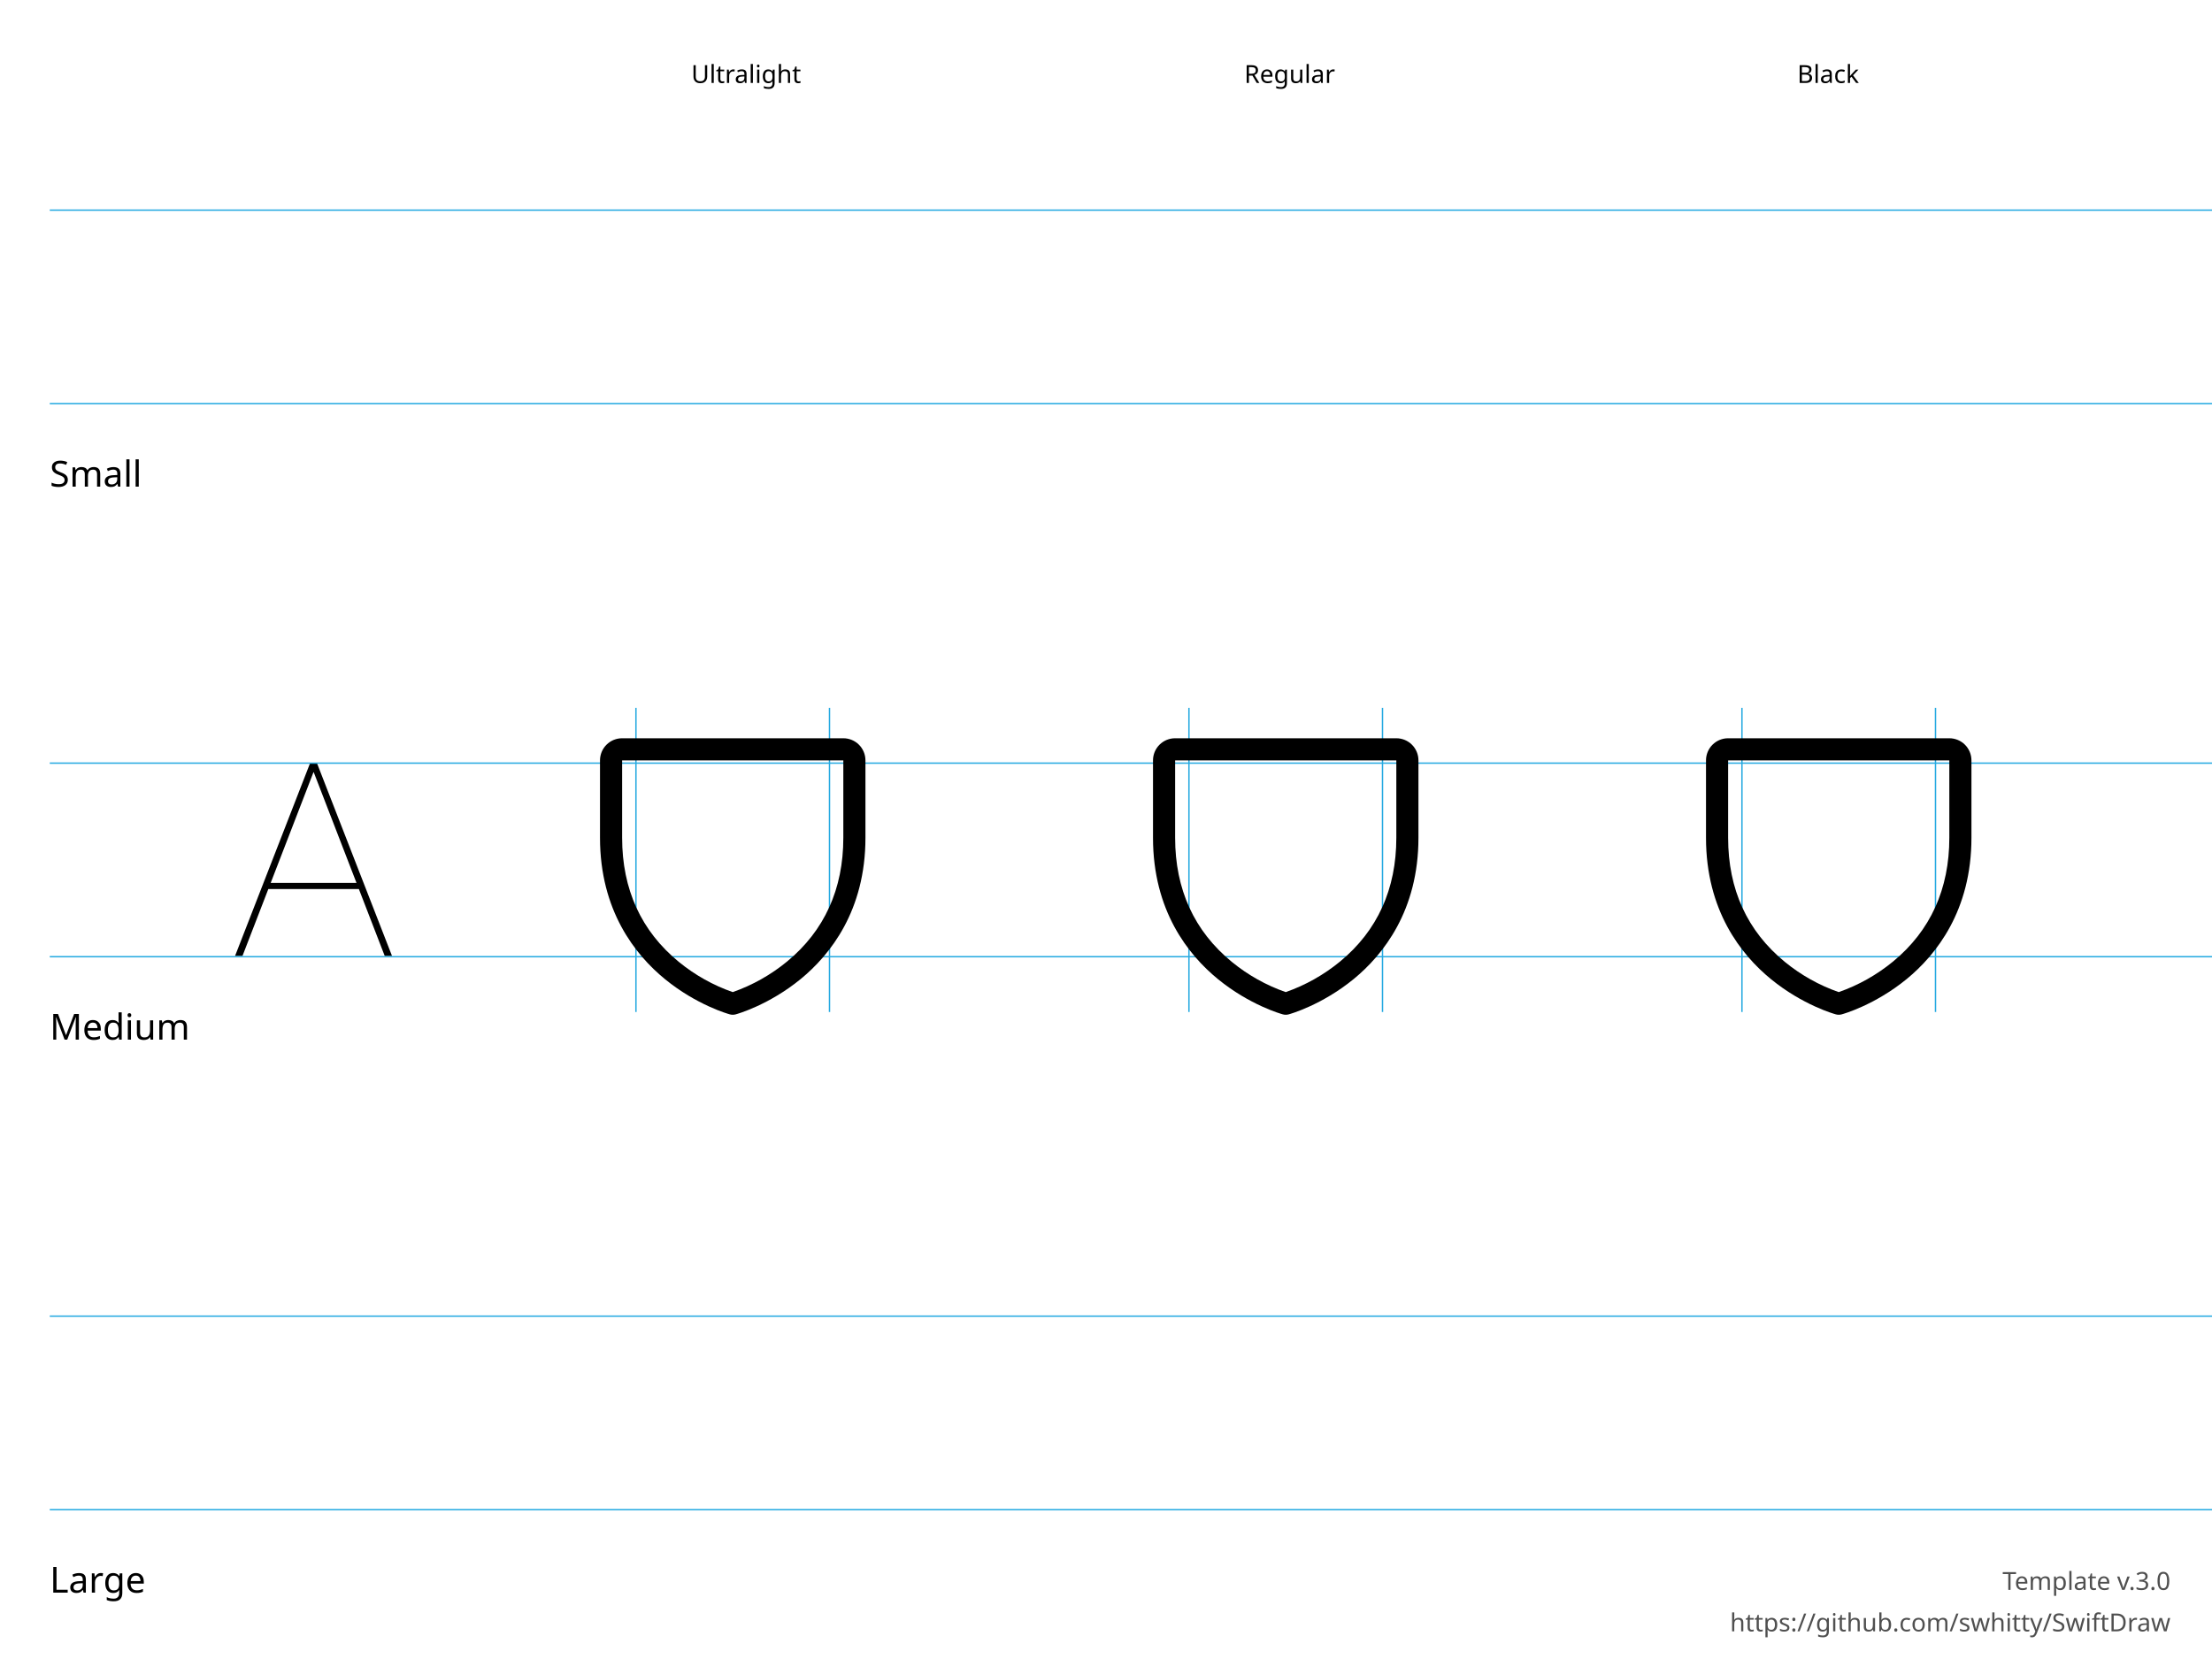
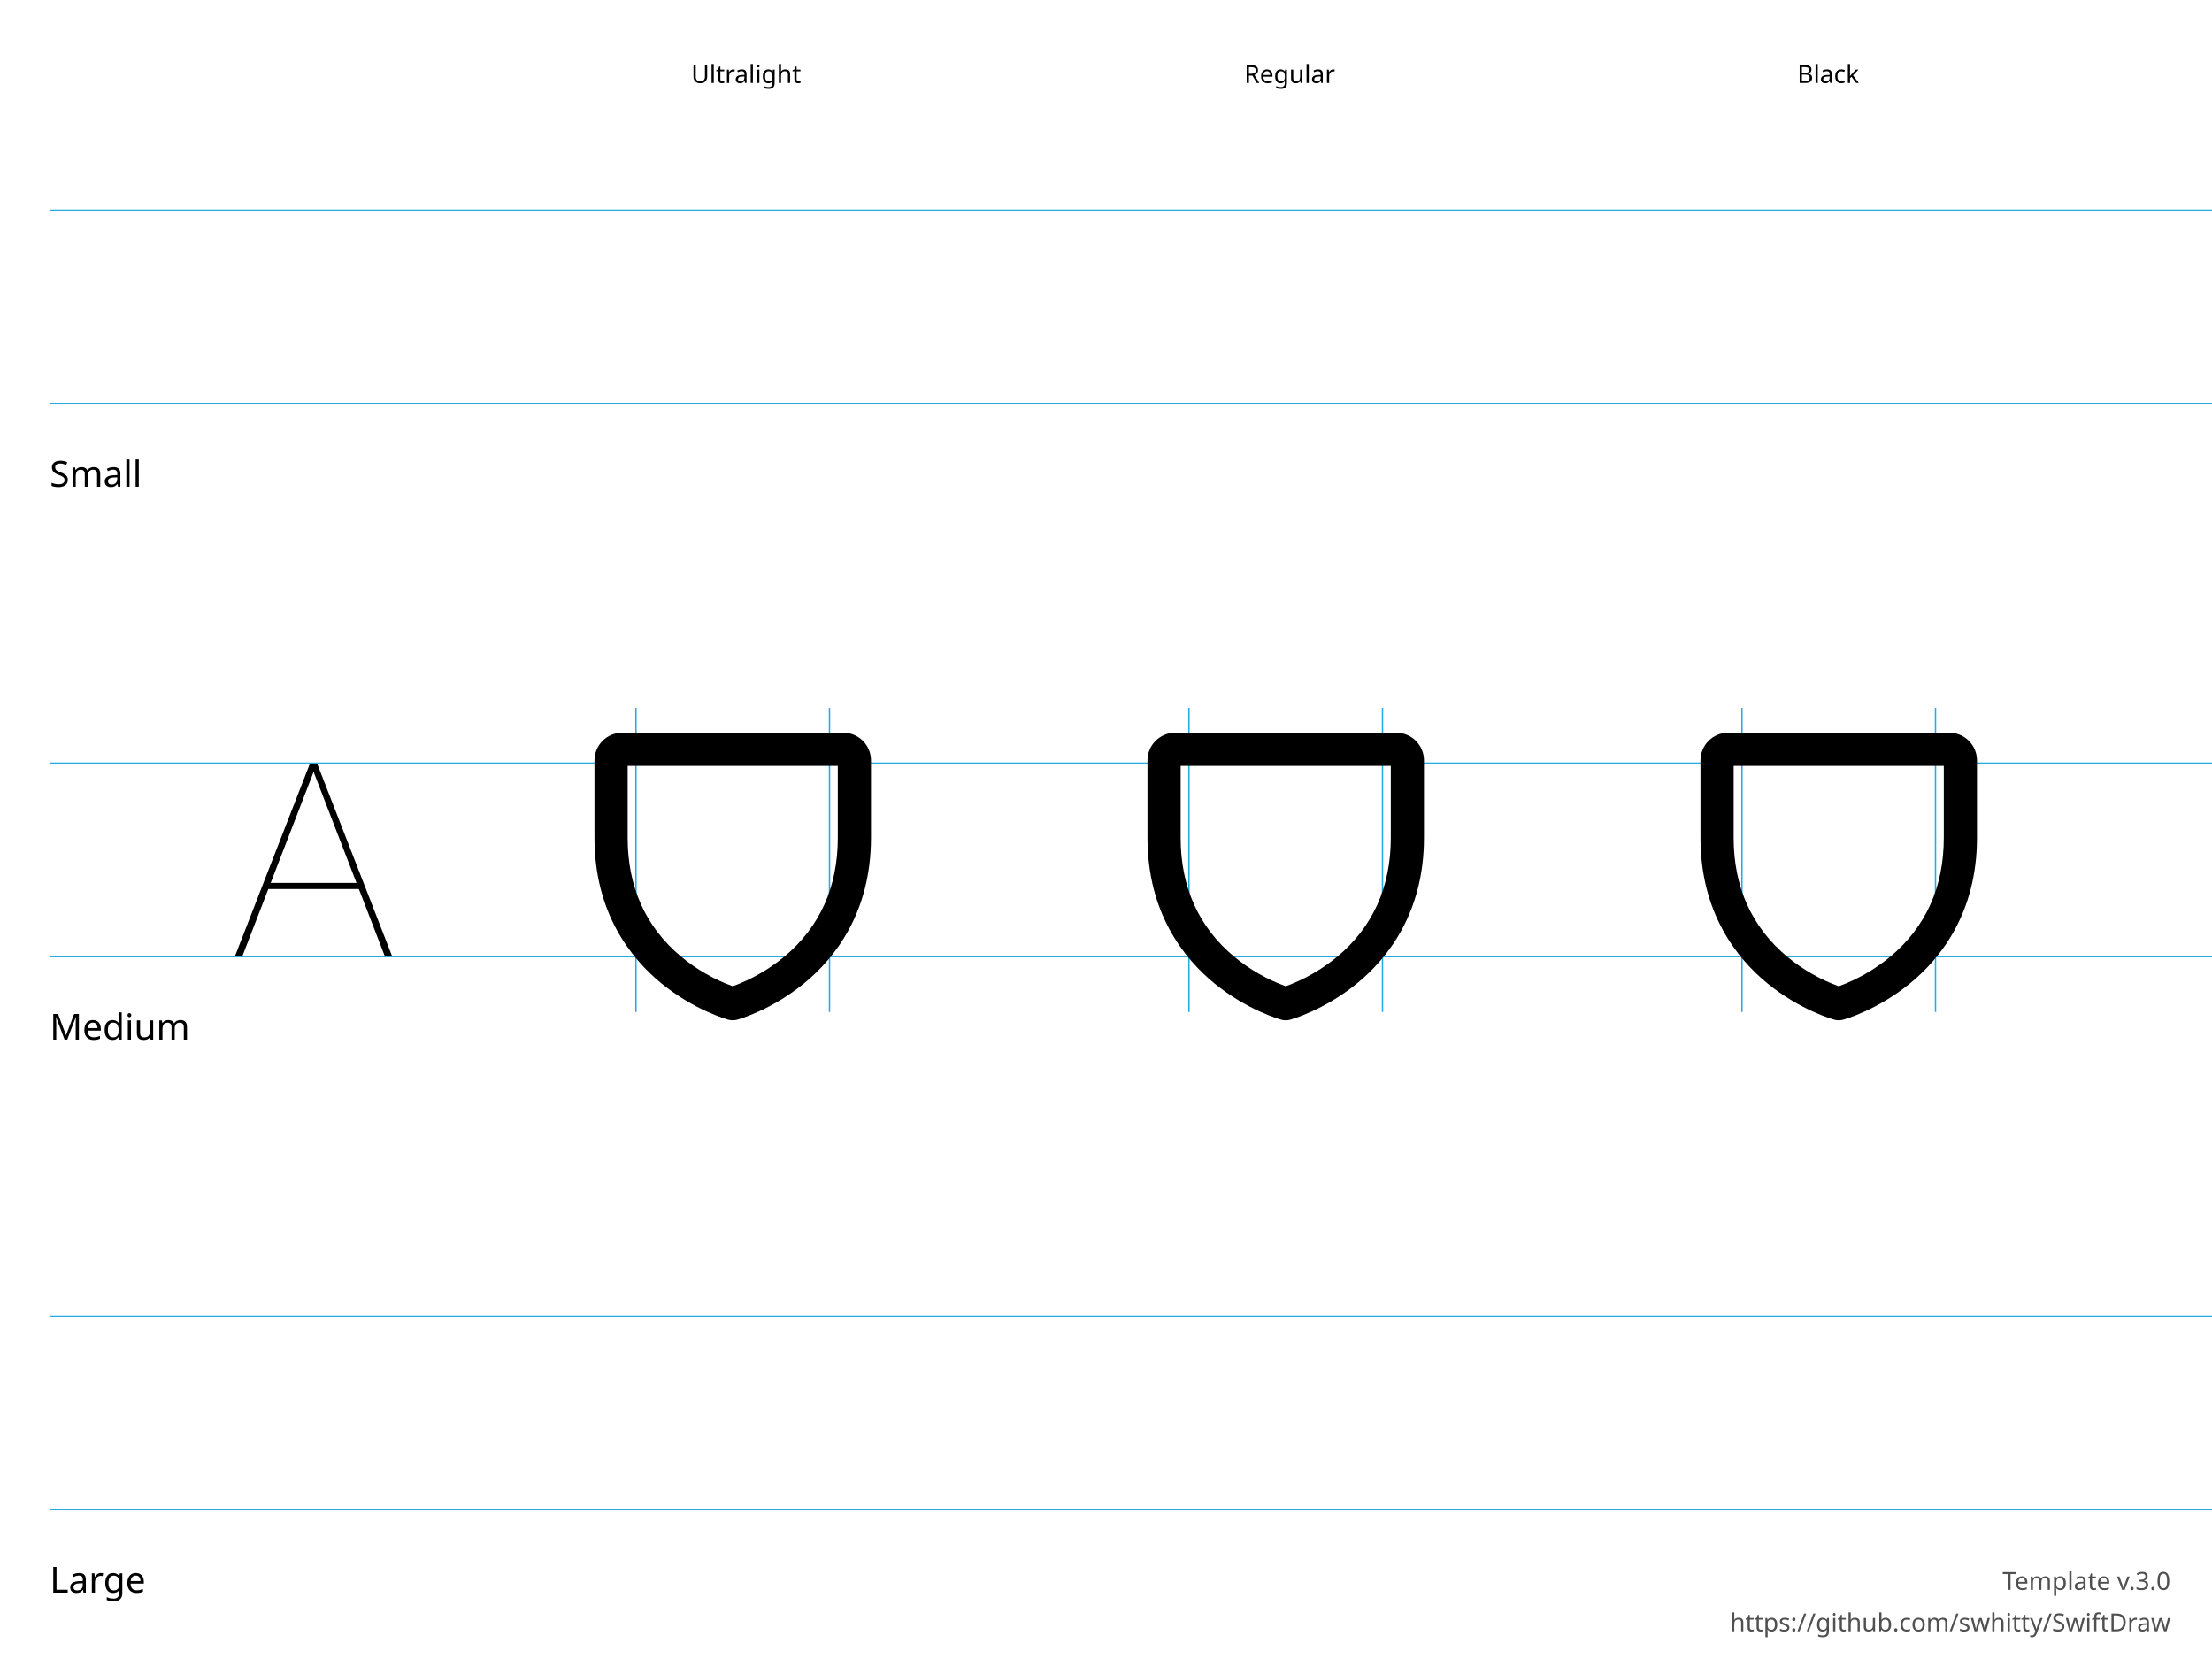
<svg xmlns="http://www.w3.org/2000/svg" height="600" width="800">
  <g id="Notes" font-family="LucidaGrande, 'Lucida Grande', sans-serif" font-size="13">
    <rect fill="white" height="600.0" width="800.0" x="0.0" y="0.0" />
    <g font-size="13">
      <text x="18.0" y="176.0">Small</text>
      <text x="18.0" y="376.0">Medium</text>
      <text x="18.0" y="576.0">Large</text>
    </g>
    <g font-size="9">
      <text x="250.0" y="30.0">Ultralight</text>
      <text x="450.0" y="30.0">Regular</text>
      <text x="650.0" y="30.0">Black</text>
      <text id="template-version" fill="#505050" text-anchor="end" x="785.0" y="575.0">Template v.3.0</text>
      <a href="https://github.com/swhitty/SwiftDraw">
        <text fill="#505050" text-anchor="end" x="785.0" y="590.0">https://github.com/swhitty/SwiftDraw</text>
      </a>
    </g>
  </g>
  <g id="Guides" stroke="rgb(39, 170, 225)" stroke-width="0.5">
    <path id="Capline-S" d="M18,76 l800,0" />
    <path id="H-reference" d="M85,145.755 L87.685,145.755 L113.369,79.287 L114.052,79.287 L114.052,76 L112.148,76 L85,145.755 Z M95.693,121.536 L130.996,121.536 L130.263,119.313 L96.474,119.313 L95.693,121.536 Z M139.15,145.755 L141.787,145.755 L114.638,76 L113.466,76 L113.466,79.287 L139.15,145.755 Z" stroke="none" transform="translate(0,200)" />
    <path id="Baseline-S" d="M18,146 l800,0" />
    <path id="left-margin-Ultralight-M" d="M230,256 l0,110" />
    <path id="right-margin-Ultralight-M" d="M300,256 l0,110" />
    <path id="left-margin-Regular-M" d="M430,256 l0,110" />
    <path id="right-margin-Regular-M" d="M500,256 l0,110" />
    <path id="left-margin-Black-M" d="M630,256 l0,110" />
    <path id="right-margin-Black-M" d="M700,256 l0,110" />
    <path id="Capline-M" d="M18,276 l800,0" />
    <path id="Baseline-M" d="M18,346 l800,0" />
    <path id="Capline-L" d="M18,476 l800,0" />
    <path id="Baseline-L" d="M18,546 l800,0" />
  </g>
  <g id="Symbols">
    <g id="Ultralight-M" transform="translate(0,200)">
-       <path d="M305,67 L225,67 C222.878,67 220.843,67.843 219.343,69.343 C217.843,70.843 217,72.878 217,75 L217,103 C217,129.36 229.76,145.335 240.465,154.095 C251.995,163.525 263.465,166.73 263.965,166.86 C264.652,167.047 265.378,167.047 266.065,166.86 C266.565,166.73 278.02,163.525 289.565,154.095 C300.24,145.335 313,129.36 313,103 L313,75 C313,72.878 312.157,70.843 310.657,69.343 C309.157,67.843 307.122,67 305,67 Z M305,103 C305,121.535 298.17,136.58 284.7,147.71 C278.836,152.539 272.168,156.296 265,158.81 C257.926,156.34 251.34,152.649 245.54,147.905 C231.91,136.755 225,121.65 225,103 L225,75 L305,75 Z" />
+       <path d="M305,65 L225,65 C222.348,65 219.804,66.054 217.929,67.929 C216.054,69.804 215,72.348 215,75 L215,103 C215,130.145 228.16,146.61 239.2,155.645 C251.055,165.34 262.92,168.645 263.42,168.79 C264.455,169.07 265.545,169.07 266.58,168.79 C267.08,168.65 278.945,165.34 290.8,155.645 C301.84,146.61 315,130.145 315,103 L315,75 C315,72.348 313.946,69.804 312.071,67.929 C310.196,66.054 307.652,65 305,65 Z M303,103 C303,120.855 296.455,135.345 283.545,146.075 C278.011,150.641 271.74,154.231 265,156.69 C258.26,154.232 251.988,150.642 246.455,146.075 C233.545,135.345 227,120.855 227,103 L227,77 L303,77 Z" />
    </g>
    <g id="Regular-M" transform="translate(0,200)">
-       <path d="M505,67 L425,67 C422.878,67 420.843,67.843 419.343,69.343 C417.843,70.843 417,72.878 417,75 L417,103 C417,129.36 429.76,145.335 440.465,154.095 C451.995,163.525 463.465,166.73 463.965,166.86 C464.652,167.047 465.378,167.047 466.065,166.86 C466.565,166.73 478.02,163.525 489.565,154.095 C500.24,145.335 513,129.36 513,103 L513,75 C513,72.878 512.157,70.843 510.657,69.343 C509.157,67.843 507.122,67 505,67 Z M505,103 C505,121.535 498.17,136.58 484.7,147.71 C478.836,152.539 472.168,156.296 465,158.81 C457.926,156.34 451.34,152.649 445.54,147.905 C431.91,136.755 425,121.65 425,103 L425,75 L505,75 Z" />
+       <path d="M505,65 L425,65 C422.348,65 419.804,66.054 417.929,67.929 C416.054,69.804 415,72.348 415,75 L415,103 C415,130.145 428.16,146.61 439.2,155.645 C451.055,165.34 462.92,168.645 463.42,168.79 C464.455,169.07 465.545,169.07 466.58,168.79 C467.08,168.65 478.945,165.34 490.8,155.645 C501.84,146.61 515,130.145 515,103 L515,75 C515,72.348 513.946,69.804 512.071,67.929 C510.196,66.054 507.652,65 505,65 Z M503,103 C503,120.855 496.455,135.345 483.545,146.075 C478.011,150.641 471.74,154.231 465,156.69 C458.26,154.232 451.988,150.642 446.455,146.075 C433.545,135.345 427,120.855 427,103 L427,77 L503,77 Z" />
    </g>
    <g id="Black-M" transform="translate(0,200)">
-       <path d="M705,67 L625,67 C622.878,67 620.843,67.843 619.343,69.343 C617.843,70.843 617,72.878 617,75 L617,103 C617,129.36 629.76,145.335 640.465,154.095 C651.995,163.525 663.465,166.73 663.965,166.86 C664.653,167.047 665.378,167.047 666.065,166.86 C666.565,166.73 678.02,163.525 689.565,154.095 C700.24,145.335 713,129.36 713,103 L713,75 C713,72.878 712.157,70.843 710.657,69.343 C709.157,67.843 707.122,67 705,67 Z M705,103 C705,121.535 698.17,136.58 684.7,147.71 C678.836,152.539 672.168,156.296 665,158.81 C657.926,156.34 651.34,152.649 645.54,147.905 C631.91,136.755 625,121.65 625,103 L625,75 L705,75 Z" />
+       <path d="M705,65 L625,65 C622.348,65 619.804,66.054 617.929,67.929 C616.054,69.804 615,72.348 615,75 L615,103 C615,130.145 628.16,146.61 639.2,155.645 C651.055,165.34 662.92,168.645 663.42,168.79 C664.455,169.07 665.545,169.07 666.58,168.79 C667.08,168.65 678.945,165.34 690.8,155.645 C701.84,146.61 715,130.145 715,103 L715,75 C715,72.348 713.946,69.804 712.071,67.929 C710.196,66.054 707.652,65 705,65 Z M703,103 C703,120.855 696.455,135.345 683.545,146.075 C678.011,150.641 671.74,154.231 665,156.69 C658.26,154.232 651.988,150.642 646.455,146.075 C633.545,135.345 627,120.855 627,103 L627,77 L703,77 Z" />
    </g>
  </g>
</svg>
